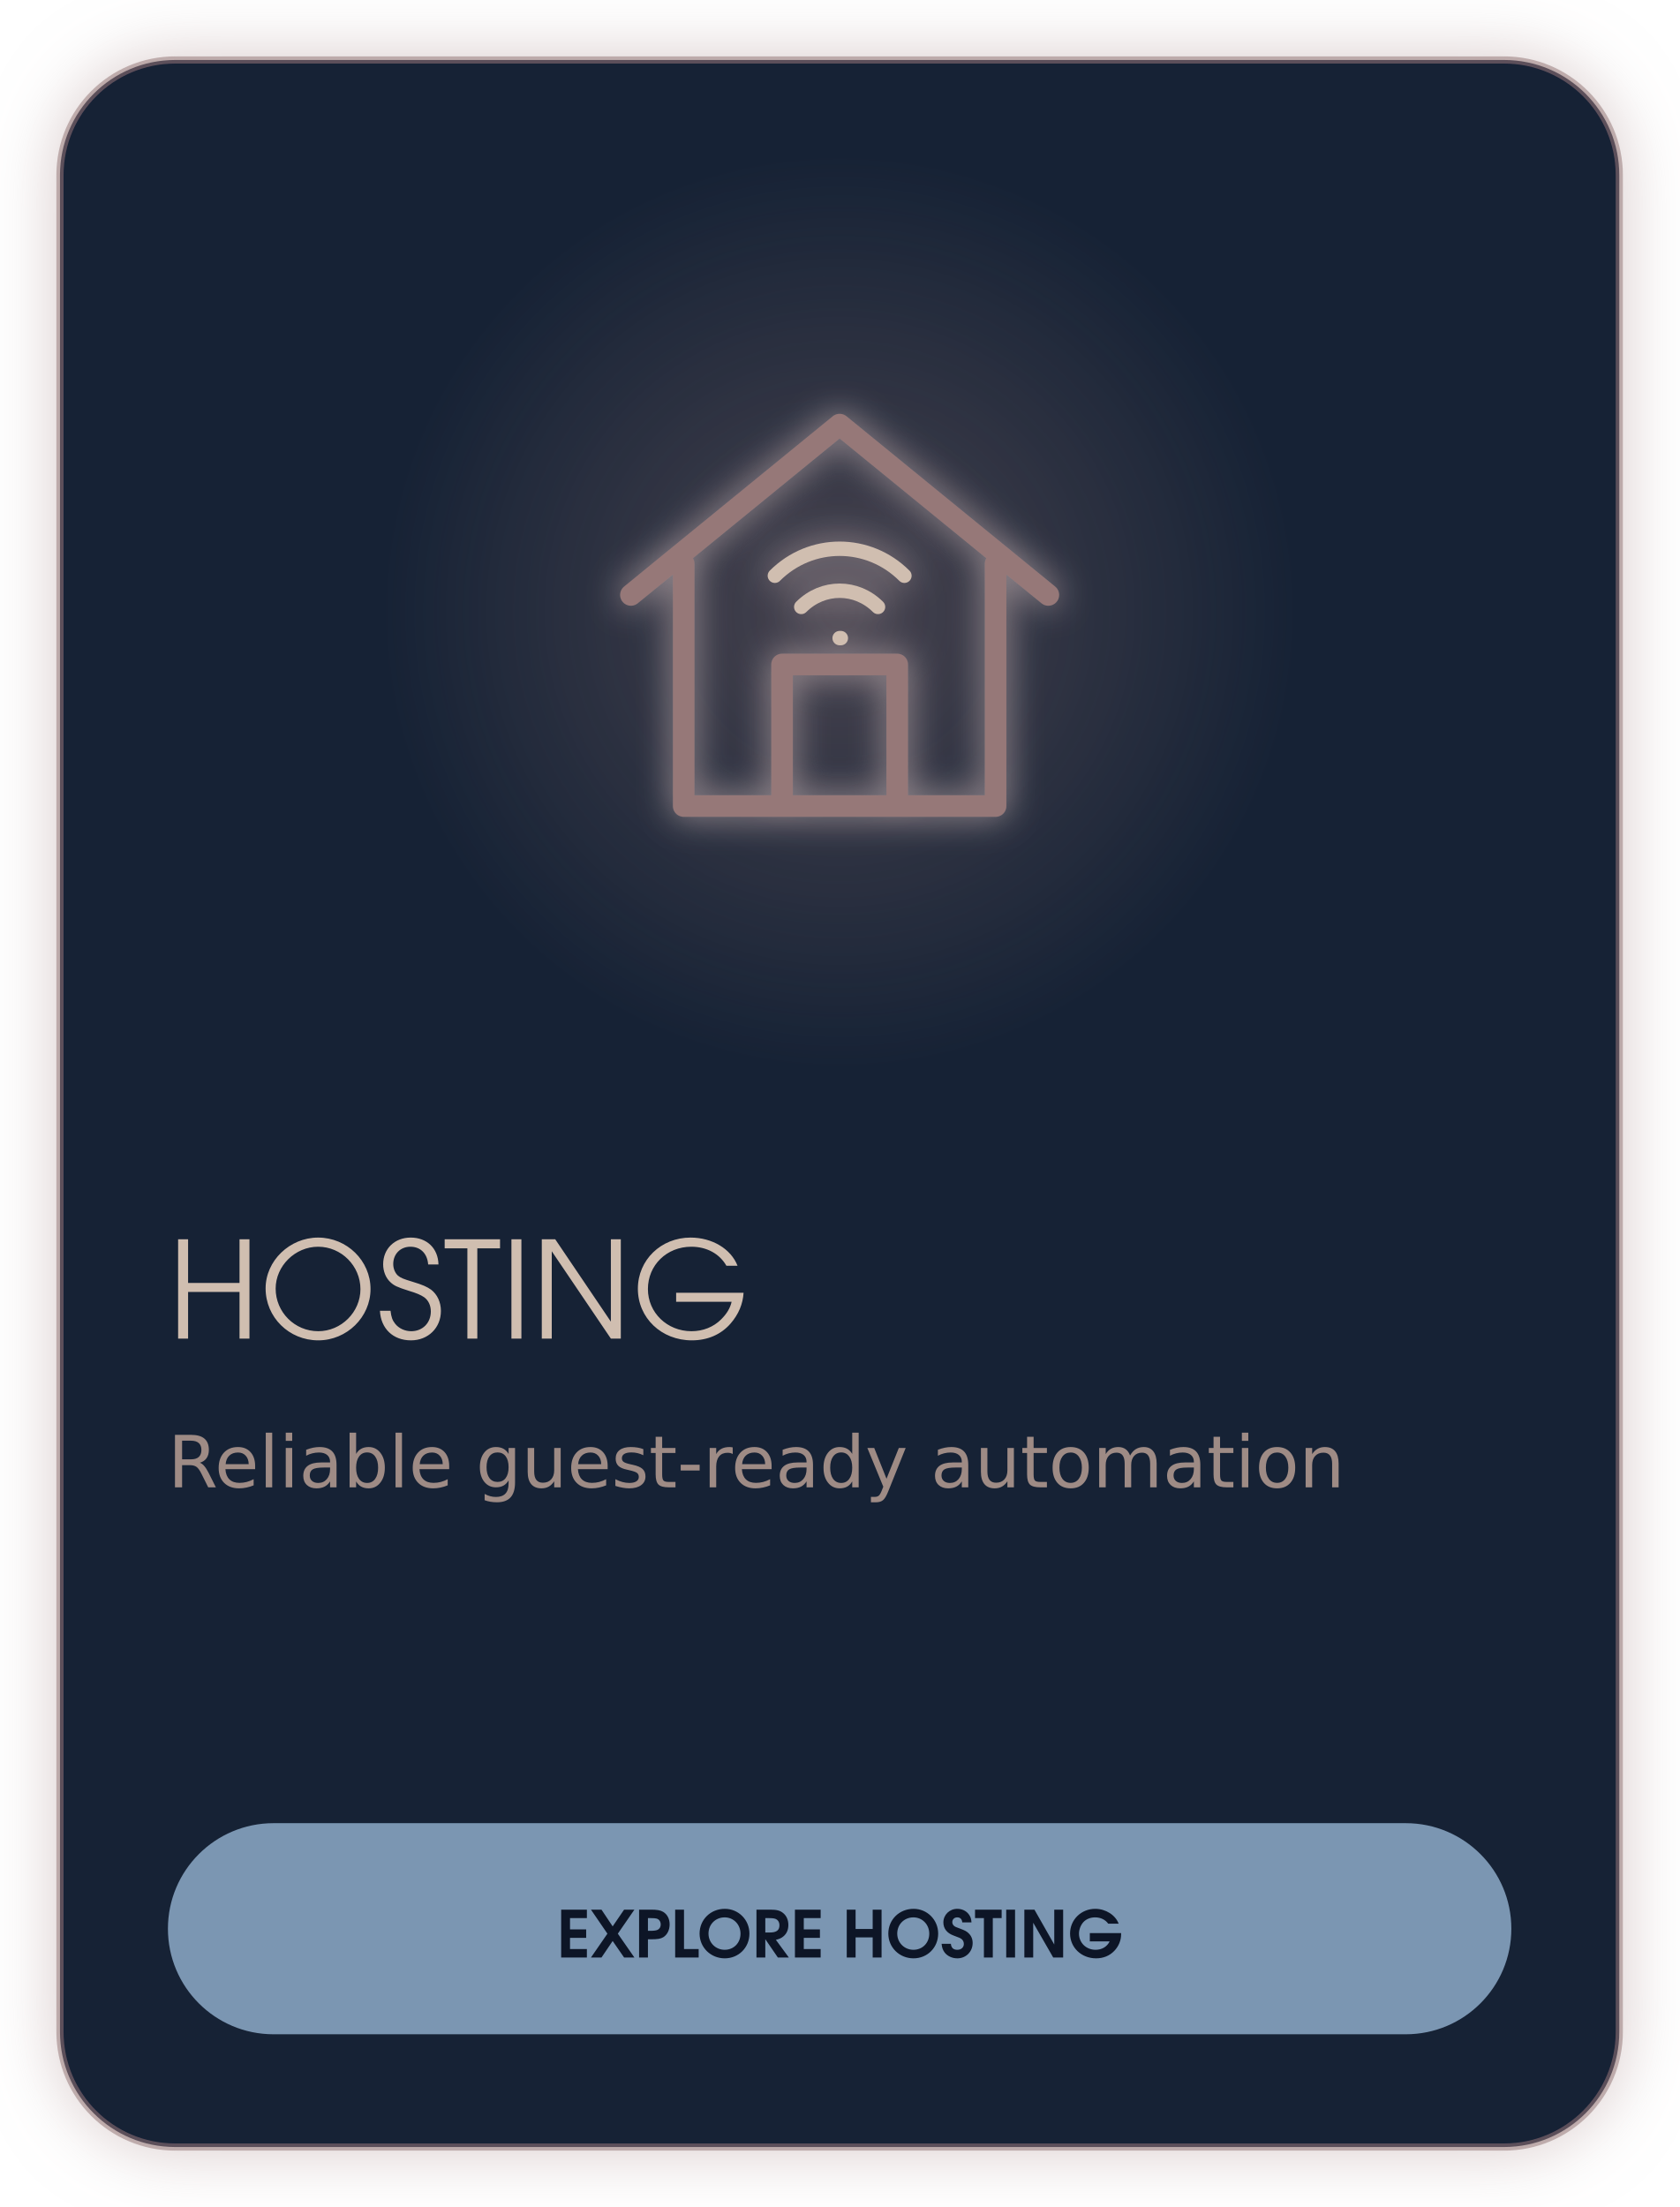
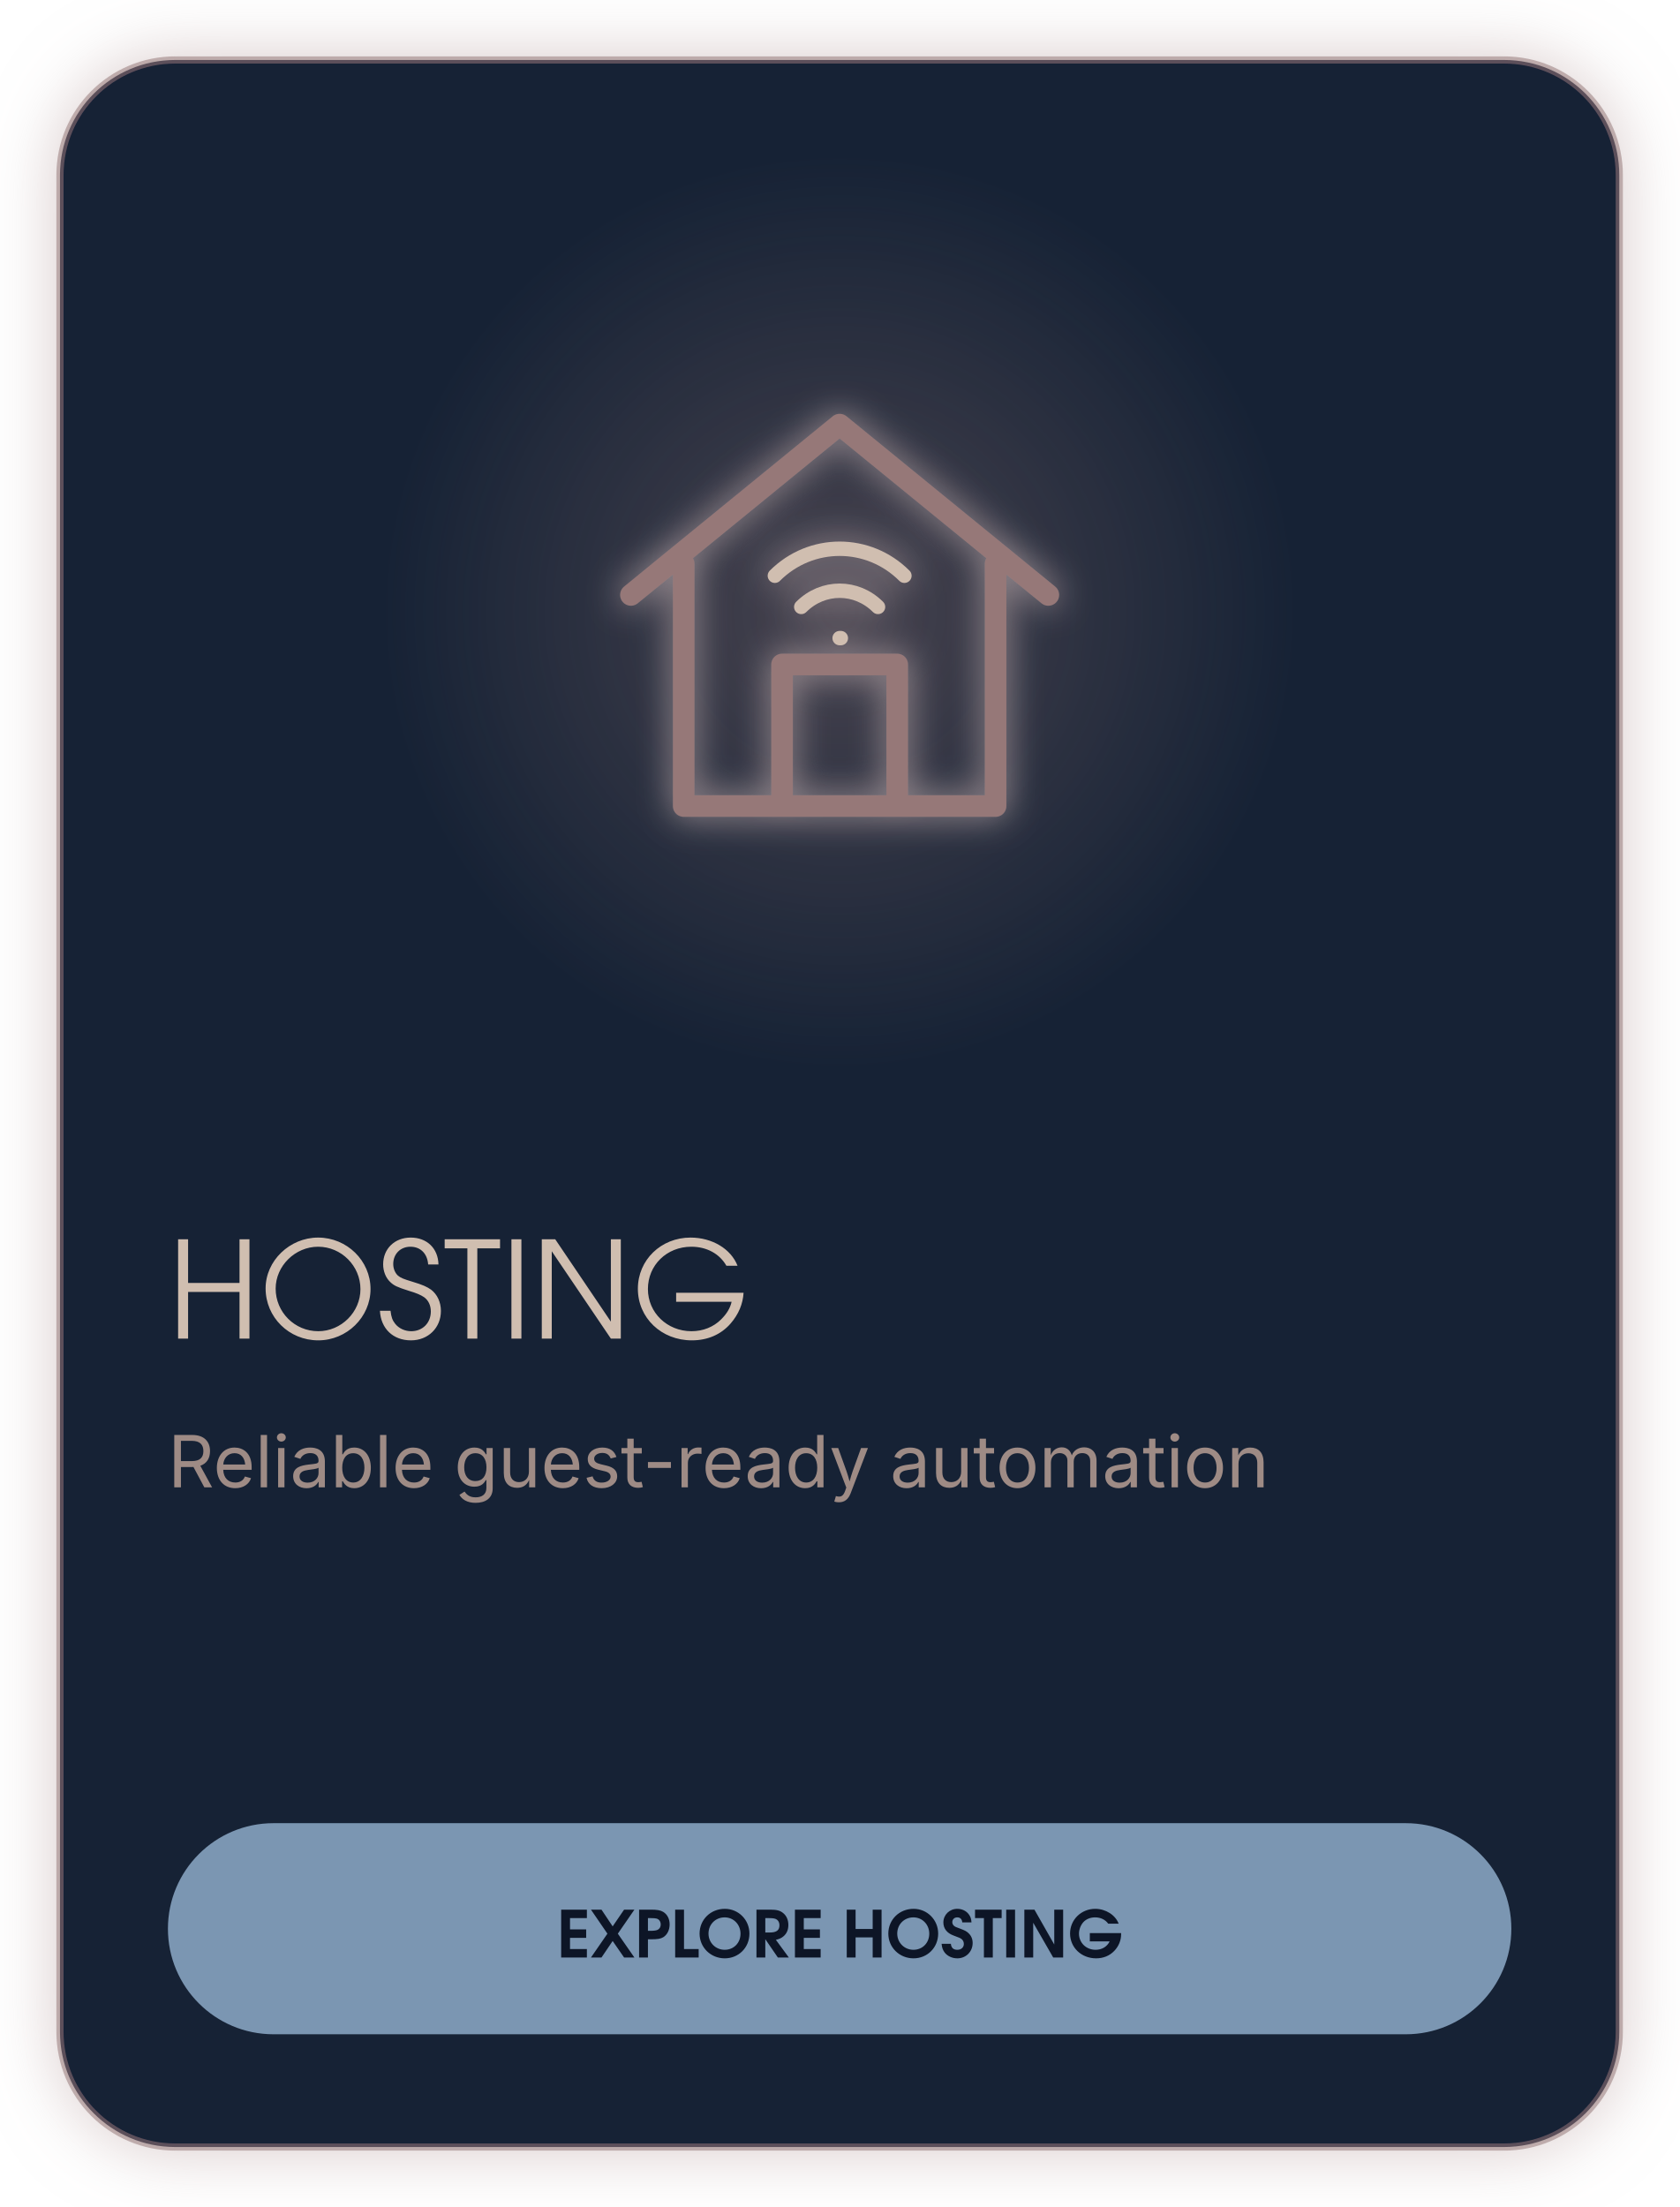
<svg xmlns="http://www.w3.org/2000/svg" width="700" height="920" viewBox="0 0 700 920" role="img" aria-label="HOSTING category card">
  <defs>
    <linearGradient id="bg" x1="0" y1="0" x2="1" y2="1">
      <stop stop-color="#0D1526" />
      <stop offset="1" stop-color="#172036" />
    </linearGradient>
    <linearGradient id="navyDrift" x1="0" y1="0" x2="0" y2="1">
      <stop stop-color="#0D1526" />
      <stop offset="1" stop-color="#172036" />
    </linearGradient>
    <linearGradient id="warmVeil" x1="0" y1="1" x2="0" y2="0">
      <stop stop-color="#D0BEB0" stop-opacity=".72" />
      <stop offset="1" stop-color="#D0BEB0" stop-opacity="0" />
    </linearGradient>
    <linearGradient id="lavenderMist" x1="0" y1="0" x2="1" y2="1">
      <stop stop-color="#7B96B2" stop-opacity=".55" />
      <stop offset="1" stop-color="#7B96B2" stop-opacity="0" />
    </linearGradient>
    <radialGradient id="roseDrift">
      <stop stop-color="#967878" stop-opacity=".85" />
      <stop offset="1" stop-color="#967878" stop-opacity="0" />
    </radialGradient>
    <radialGradient id="softLight">
      <stop stop-color="#D0BEB0" />
      <stop offset=".32" stop-color="#967878" stop-opacity=".7" />
      <stop offset="1" stop-color="#967878" stop-opacity="0" />
    </radialGradient>
    <filter id="roseGlow" x="-80%" y="-80%" width="260%" height="260%">
      <feGaussianBlur stdDeviation="14" result="b" />
      <feColorMatrix in="b" values="0 0 0 0 .588 0 0 0 0 .471 0 0 0 0 .471 0 0 0 .75 0" />
      <feMerge>
        <feMergeNode />
        <feMergeNode in="SourceGraphic" />
      </feMerge>
    </filter>
    <filter id="steelGlow" x="-80%" y="-80%" width="260%" height="260%">
      <feGaussianBlur stdDeviation="10" result="b" />
      <feColorMatrix in="b" values="0 0 0 0 .482 0 0 0 0 .588 0 0 0 0 .698 0 0 0 .7 0" />
      <feMerge>
        <feMergeNode />
        <feMergeNode in="SourceGraphic" />
      </feMerge>
    </filter>
    <filter id="shadow" x="-30%" y="-30%" width="160%" height="160%">
      <feDropShadow dx="0" dy="14" stdDeviation="18" flood-color="#0D1526" flood-opacity=".6" />
    </filter>
    <filter id="suedeNoise" x="0" y="0" width="100%" height="100%">
      <feTurbulence baseFrequency=".7" numOctaves="4" seed="23" type="fractalNoise" result="n" />
      <feColorMatrix in="n" type="saturate" values="0" result="g" />
      <feComponentTransfer in="g">
        <feFuncA type="table" tableValues="0 .15" />
      </feComponentTransfer>
      <feBlend in="SourceGraphic" mode="soft-light" />
    </filter>
    <style>
-       .display{font-family:'Century Gothic','URW Gothic','DejaVu Sans',sans-serif}
-       .body{font-family:Candara,'DejaVu Sans',sans-serif}
+       .display{font-family:'Manrope','URW Gothic','DejaVu Sans',sans-serif}
+       .body{font-family:Inter,'DejaVu Sans',sans-serif}
      .mono{font-family:Consolas,'DejaVu Sans Mono',monospace}
      .line{fill:none;stroke:#967878;stroke-width:18;stroke-linecap:round;stroke-linejoin:round}
      .line2{fill:none;stroke:#D0BEB0;stroke-width:12;stroke-linecap:round;stroke-linejoin:round}
      .soft{fill:#172036;stroke:#967878;stroke-opacity:.55;stroke-width:3}
    </style>
  </defs>
  <rect x="25" y="25" width="650" height="870" rx="48" fill="#172036" stroke="#967878" stroke-opacity=".55" stroke-width="3" filter="url(#roseGlow)" />
  <circle cx="350" cy="255" r="190" fill="url(#roseDrift)" opacity=".45" />
  <g transform="translate(222 125) scale(.5)" filter="url(#roseGlow)">
    <path class="line" d="M82 246 256 104l174 142M126 220v202h260V220M208 422V304h96v118" />
    <path class="line2" d="M202 230c30-30 78-30 108 0M224 256c18-18 46-18 64 0M256 282h1" />
  </g>
  <text x="70" y="558" class="display" font-size="56" fill="#D0BEB0">HOSTING</text>
  <text x="70" y="620" class="body" font-size="30" fill="#9E8B85" text-anchor="start" font-weight="400">Reliable guest-ready automation</text>
  <rect x="70" y="760" width="560" height="88" rx="44" fill="#7B96B2" />
  <text x="350" y="816" class="display" font-size="27" fill="#0D1526" text-anchor="middle" font-weight="700">EXPLORE HOSTING</text>
</svg>
